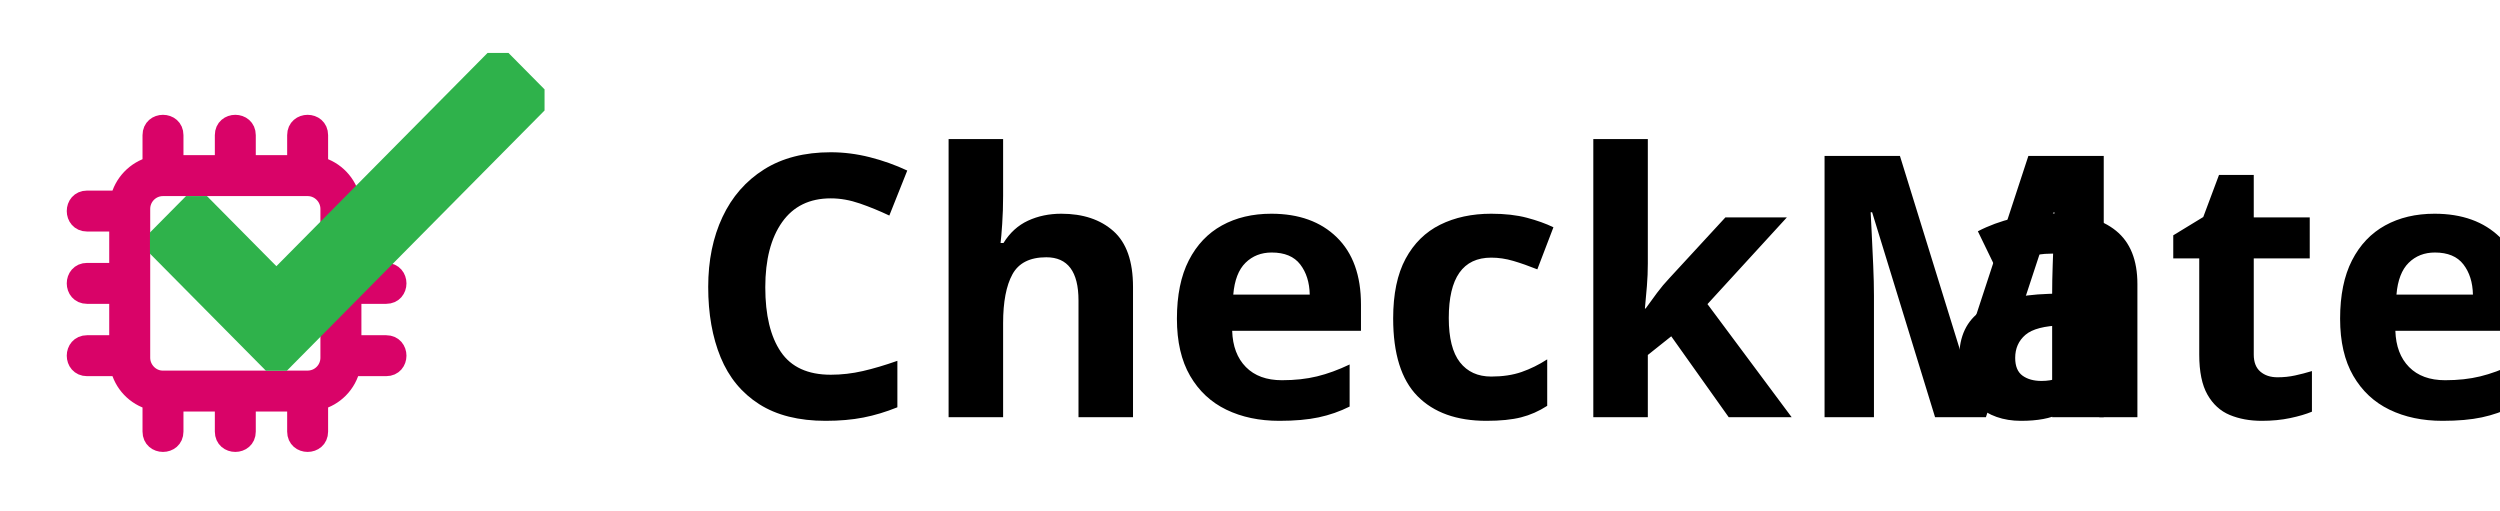
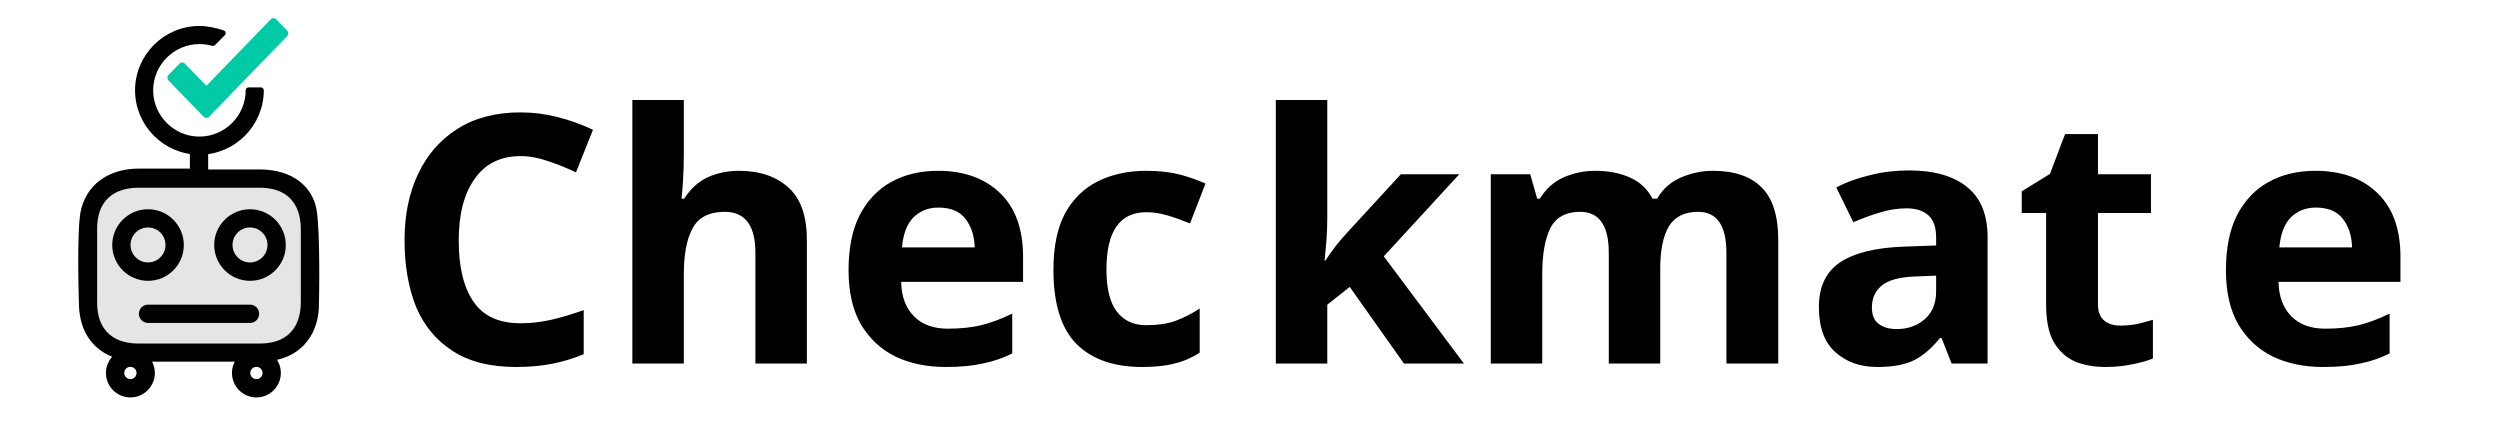
- <svg xmlns="http://www.w3.org/2000/svg" viewBox="0 0 4555 931" fill-rule="evenodd" clip-rule="evenodd" stroke-miterlimit="2">
-   <path fill="none" d="M-.005-.006h4554.577V930.56H-.005z" />
-   <path d="M38.01 27.08h9.56v-5.61c0-2.87 4.36-2.87 4.36 0v5.61h9.56v-5.61c0-2.87 4.36-2.87 4.36 0v5.89c3.13.82 5.56 3.37 6.22 6.54h6.71c2.87 0 2.87 4.36 0 4.36h-6.52v9.56h6.52c2.87 0 2.87 4.36 0 4.36h-6.52v9.56h6.52c2.87 0 2.87 4.36 0 4.36h-6.71a8.57 8.57 0 01-2.33 4.29 8.595 8.595 0 01-3.89 2.24v5.9c0 2.87-4.36 2.87-4.36 0v-5.62h-9.56v5.62c0 2.87-4.36 2.87-4.36 0v-5.62h-9.56v5.62c0 2.87-4.36 2.87-4.36 0v-5.9a8.606 8.606 0 01-6.22-6.53h-6.21c-2.87 0-2.87-4.36 0-4.36h6.02v-9.56h-6.02c-2.87 0-2.87-4.36 0-4.36h6.02v-9.56h-6.02c-2.87 0-2.87-4.36 0-4.36h6.21c.67-3.16 3.1-5.71 6.22-6.54v-5.89c0-2.87 4.36-2.87 4.36 0v5.61zm-2.24 4.36c-2.3.03-4.16 1.92-4.16 4.22v28.67c0 2.27 1.88 4.22 4.16 4.22h27.84c1.16 0 2.22-.42 3.04-1.24a4.22 4.22 0 001.24-2.98V35.66c0-2.29-1.87-4.19-4.16-4.22H35.77z" fill="#D90368" fill-rule="nonzero" stroke="#D90368" stroke-width="3.52" transform="matrix(9.46605 0 0 9.46606 -42.198 43.002)" />
-   <path d="M150.45 206.55l-35.7 35.7L229.5 357l255-255-35.7-35.7-219.3 219.3-79.05-79.05z" fill="none" stroke="#2FB24B" stroke-width="29.27" stroke-linejoin="bevel" stroke-miterlimit="1" transform="matrix(1.84137 0 0 1.85952 80.976 -7.602)" />
-   <path d="M358.01 376.483l-65.737 66.385 211.297 213.38L973.12 182.07l-65.738-66.385L503.57 523.478 358.01 376.483z" fill="#2FB24B" fill-rule="nonzero" />
-   <text x="3614.44" y="1505.8" font-family="'Cabin-Bold', 'Cabin', sans-serif" font-weight="700" font-size="666.667" transform="translate(-2362.764 -745.717)">CheckM<tspan x="5904.44px 6231.11px 6460.44px" y="1505.8px 1505.8px 1505.8px">ate</tspan>
+ <svg xmlns="http://www.w3.org/2000/svg" clip-rule="evenodd" fill-rule="evenodd" stroke-linecap="round" stroke-linejoin="round" stroke-miterlimit="2" viewBox="0 0 2686 460">
+   <path d="M0 0h2685.383v459.01H0z" fill="none" />
+   <text font-family="'Futura-Bold', 'Futura', sans-serif" font-size="14" font-weight="700" transform="matrix(26.60603 0 0 26.606 -311.875 61.09)" x="27.248" y="12.384">Chec<tspan x="62.15 71.922" y="12.384 12.384">km</tspan>at<tspan x="100.986" y="12.384">e</tspan>
  </text>
+   <path d="M108.433 203.13l-11.28 46.66-5.78 62.737 13.24 38.425 17.66 26.471 55.13 1.836 65.32 3.322 31.96-3.795 33.69-9.465 9.73-8.405 7.35-19.82 3.11-16.208-.45-16.98.78-26.318-.81-28.618 2.72-33.23-27.96-21.234-24.41-8.233-42.79-2.056-58.47.922z" fill="#e5e5e5" />
+   <g fill-rule="nonzero">
+     <path d="M159.04 224.822c-21.237 0-38.455 17.217-38.455 38.454.055 21.216 17.24 38.401 38.455 38.455 21.238 0 38.455-17.217 38.455-38.455s-17.217-38.454-38.455-38.454zm0 57.14c-10.375 0-18.785-8.41-18.785-18.784s8.41-18.785 18.785-18.785 18.785 8.41 18.785 18.785-8.41 18.785-18.785 18.785zm109.562-57.14c-21.238 0-38.455 17.217-38.455 38.454.054 21.216 17.24 38.401 38.455 38.455 21.238 0 38.454-17.217 38.454-38.455s-17.217-38.454-38.454-38.454zm0 57.14c-10.375 0-18.785-8.41-18.785-18.784s8.41-18.785 18.785-18.785 18.784 8.41 18.784 18.785-8.41 18.785-18.784 18.785z" />
+     <path d="M342.56 331.236c.345-6.63 1.653-82.399-2.458-105.923-4.178-23.902-24.686-43.273-61.272-43.273h-55.174v-20.555c-2.771-3.371-15.78-3.107-19.67 0v19.67h-55.273c-25.866 0-53.207 11.9-61.468 43.273-5.454 20.711-2.262 106.808-2.262 106.808 3.049 42.094 34.324 57.338 63.73 57.338H278.83c43.864 0 62.232-28.472 63.73-57.338zm-19.374-6.491c0 16.62-5.803 44.356-44.356 44.356H148.713c-16.62 0-44.355-5.803-44.355-44.356v-78.68c0-38.651 27.833-44.355 44.355-44.355H278.83c38.651 0 44.356 27.832 44.356 44.355z" />
+     <path d="M268.602 327.302H159.04c-5.431 0-9.835 4.404-9.835 9.835s4.404 9.835 9.835 9.835h109.562c5.431 0 9.835-4.404 9.835-9.835s-4.404-9.835-9.835-9.835zm-128.505 47.164c-14.503 0-26.26 11.756-26.26 26.259s11.757 26.26 26.26 26.26 26.259-11.757 26.259-26.26-11.757-26.26-26.26-26.26zm0 32.848a6.59 6.59 0 110-13.18 6.59 6.59 0 010 13.18zm135.393-32.848c-14.503 0-26.26 11.756-26.26 26.259s11.757 26.26 26.26 26.26 26.26-11.757 26.26-26.26-11.757-26.26-26.26-26.26zm0 32.848a6.59 6.59 0 110-13.18 6.59 6.59 0 010 13.18z" />
+     <path d="M267.08 97.057c0 29.053-23.77 52.823-52.823 52.823s-52.824-23.77-52.824-52.823 23.77-52.824 52.824-52.824c5.282 0 9.904.66 14.526 1.98l10.565-10.564c-7.924-2.641-16.507-4.622-25.091-4.622-36.317 0-66.03 29.713-66.03 66.03s29.713 66.03 66.03 66.03 66.03-29.714 66.03-66.03z" stroke="#000" stroke-width="6.251" />
+   </g>
+   <path d="M150.45 206.55l-35.7 35.7L229.5 357l255-255-35.7-35.7-219.3 219.3z" fill="none" stroke="#00c9a6" stroke-miterlimit="1" stroke-width="24.94" transform="matrix(.32875 0 0 .33944 146.255 1.23)" />
+   <path d="M195.715 71.34L183.98 83.46l37.724 38.95 83.832-86.557L293.8 23.735l-72.096 74.44z" fill="#00c9a6" fill-rule="nonzero" />
</svg>
